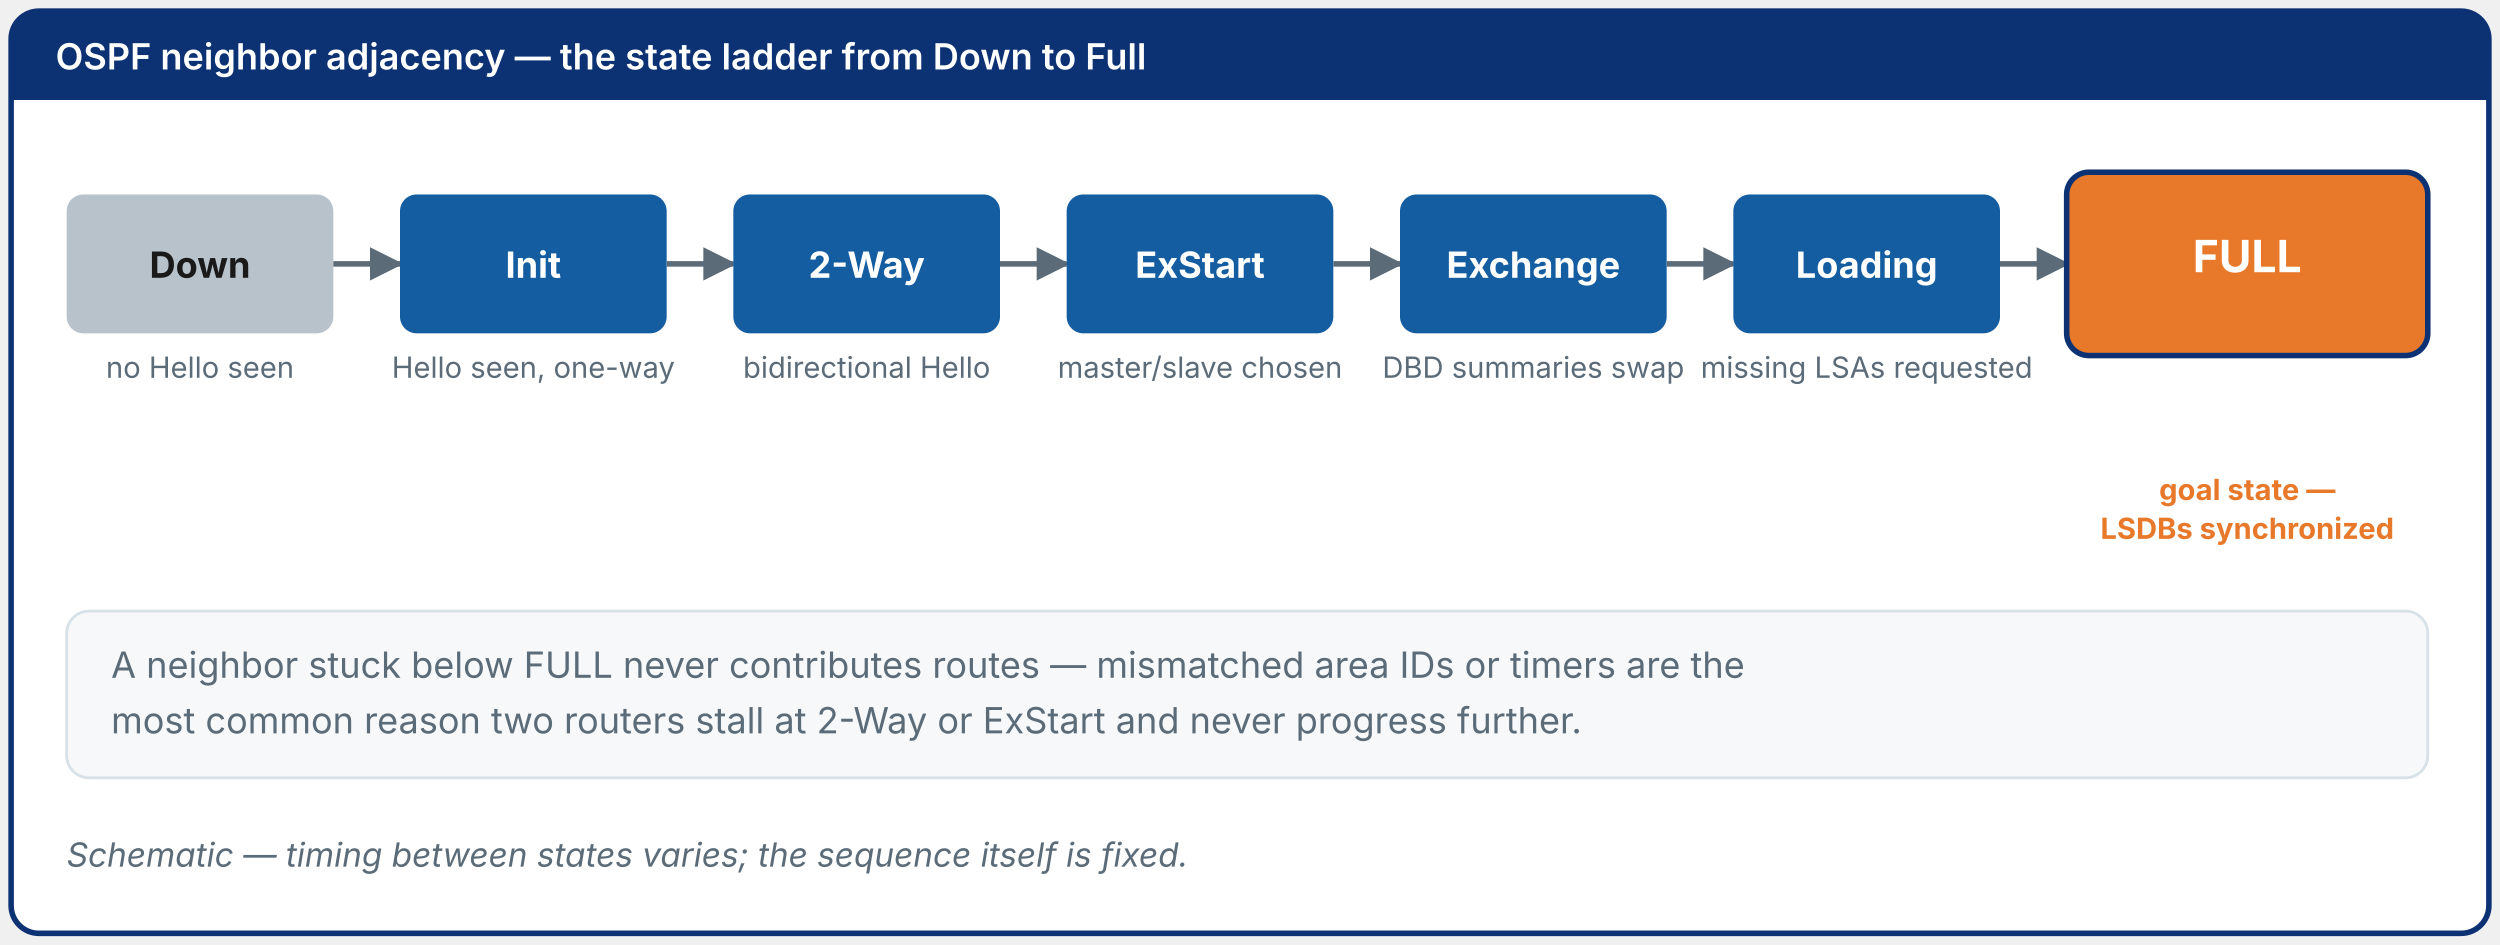
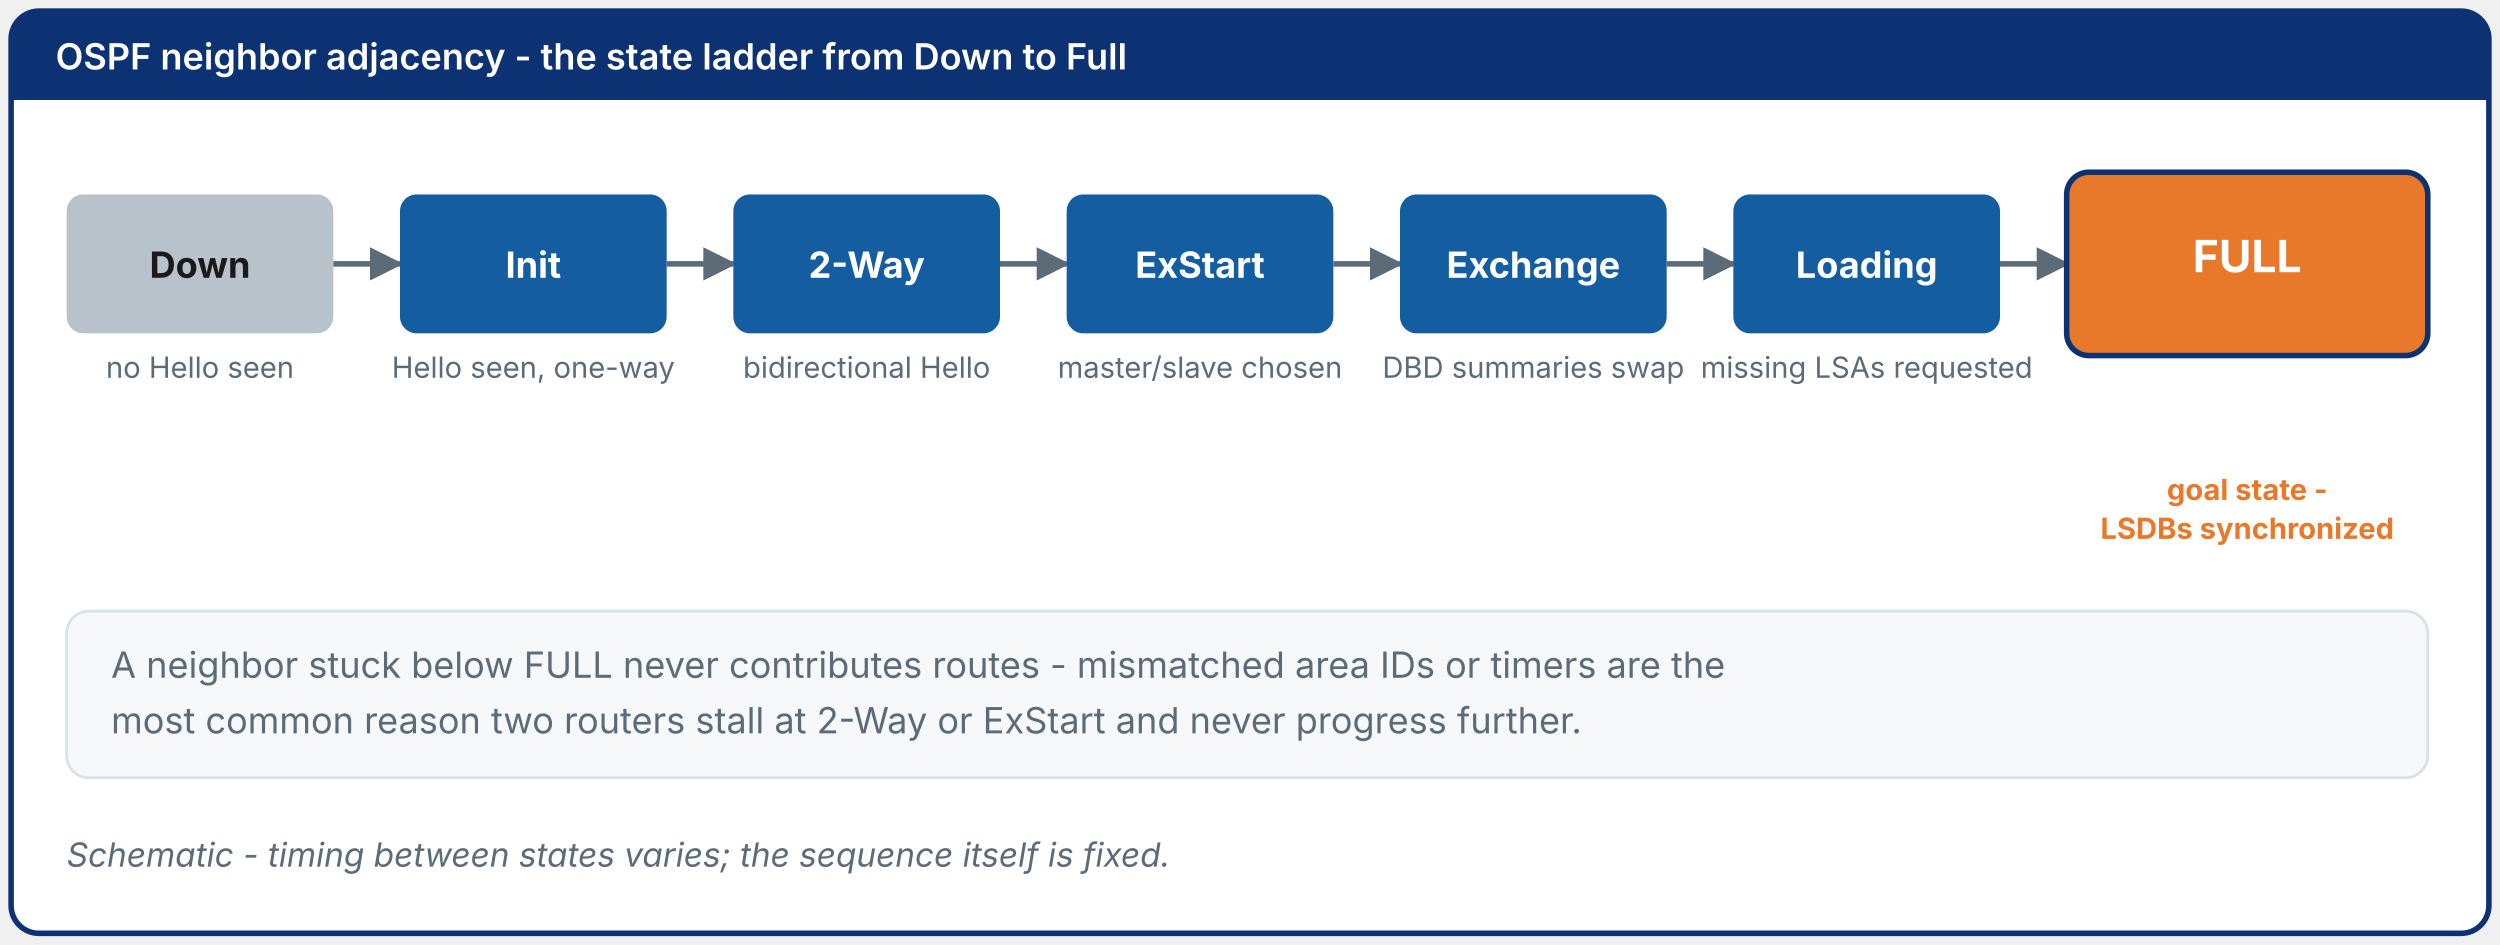
<svg xmlns="http://www.w3.org/2000/svg" viewBox="0 0 900 340" role="img" aria-labelledby="states-title">
  <style>
  .lbl { font-family: system-ui, -apple-system, sans-serif; fill: #1A1A1A; font-size: 13px; }
  .lbl-sm { font-family: system-ui, -apple-system, sans-serif; fill: #5B6B78; font-size: 10.5px; }
  .lbl-w { font-family: system-ui, -apple-system, sans-serif; fill: #ffffff; font-size: 13px; font-weight: 700; }
  .lbl-title { font-family: system-ui, -apple-system, sans-serif; fill: #fff; font-size: 13px; font-weight: 600; }
</style>
  <defs>
    <marker id="stateArrow" viewBox="0 0 10 10" refX="9" refY="5" markerWidth="6" markerHeight="6" orient="auto-start-reverse">
      <path d="M0,0 L10,5 L0,10 z" fill="#5B6B78" />
    </marker>
  </defs>
  <rect x="4" y="4" width="892" height="332" rx="10" fill="#ffffff" stroke="#0C3274" stroke-width="2" />
  <rect x="4" y="4" width="892" height="32" rx="10" fill="#0C3274" />
  <rect x="4" y="20" width="892" height="16" fill="#0C3274" />
-   <text x="20" y="25" class="lbl-title">OSPF neighbor adjacency — the state ladder from Down to Full</text>
+   <text x="20" y="25" class="lbl-title">OSPF neighbor adjacency - the state ladder from Down to Full</text>
  <rect x="24" y="70" width="96" height="50" rx="6" fill="#B7C2CB" />
  <text x="72" y="100" text-anchor="middle" class="lbl-w" style="fill:#1A1A1A;">Down</text>
  <text x="72" y="136" text-anchor="middle" class="lbl-sm">no Hello seen</text>
  <line x1="120" y1="95" x2="144" y2="95" stroke="#5B6B78" stroke-width="2" marker-end="url(#stateArrow)" />
  <rect x="144" y="70" width="96" height="50" rx="6" fill="#145DA0" />
  <text x="192" y="100" text-anchor="middle" class="lbl-w">Init</text>
  <text x="192" y="136" text-anchor="middle" class="lbl-sm">Hello seen, one-way</text>
  <line x1="240" y1="95" x2="264" y2="95" stroke="#5B6B78" stroke-width="2" marker-end="url(#stateArrow)" />
  <rect x="264" y="70" width="96" height="50" rx="6" fill="#145DA0" />
  <text x="312" y="100" text-anchor="middle" class="lbl-w">2-Way</text>
  <text x="312" y="136" text-anchor="middle" class="lbl-sm">bidirectional Hello</text>
  <line x1="360" y1="95" x2="384" y2="95" stroke="#5B6B78" stroke-width="2" marker-end="url(#stateArrow)" />
  <rect x="384" y="70" width="96" height="50" rx="6" fill="#145DA0" />
  <text x="432" y="100" text-anchor="middle" class="lbl-w">ExStart</text>
  <text x="432" y="136" text-anchor="middle" class="lbl-sm">master/slave chosen</text>
  <line x1="480" y1="95" x2="504" y2="95" stroke="#5B6B78" stroke-width="2" marker-end="url(#stateArrow)" />
  <rect x="504" y="70" width="96" height="50" rx="6" fill="#145DA0" />
  <text x="552" y="100" text-anchor="middle" class="lbl-w">Exchange</text>
  <text x="552" y="136" text-anchor="middle" class="lbl-sm">DBD summaries swap</text>
  <line x1="600" y1="95" x2="624" y2="95" stroke="#5B6B78" stroke-width="2" marker-end="url(#stateArrow)" />
  <rect x="624" y="70" width="96" height="50" rx="6" fill="#145DA0" />
  <text x="672" y="100" text-anchor="middle" class="lbl-w">Loading</text>
  <text x="672" y="136" text-anchor="middle" class="lbl-sm">missing LSAs requested</text>
  <line x1="720" y1="95" x2="744" y2="95" stroke="#5B6B78" stroke-width="2" marker-end="url(#stateArrow)" />
  <rect x="744" y="62" width="130" height="66" rx="8" fill="#E8792A" stroke="#0C3274" stroke-width="2" />
  <text x="809" y="98" text-anchor="middle" class="lbl-w" style="font-size:16px;">FULL</text>
-   <text x="809" y="180" text-anchor="middle" class="lbl-sm" style="font-weight:700;fill:#E8792A;">goal state —</text>
+   <text x="809" y="180" text-anchor="middle" class="lbl-sm" style="font-weight:700;fill:#E8792A;">goal state -</text>
  <text x="809" y="194" text-anchor="middle" class="lbl-sm" style="font-weight:700;fill:#E8792A;">LSDBs synchronized</text>
  <rect x="24" y="220" width="850" height="60" rx="8" fill="#F6F8FA" stroke="#D7E1E8" />
-   <text x="40" y="244" class="lbl-sm" style="font-size:13px;">A neighbor stuck below FULL never contributes routes — mismatched area IDs or timers are the</text>
+   <text x="40" y="244" class="lbl-sm" style="font-size:13px;">A neighbor stuck below FULL never contributes routes - mismatched area IDs or timers are the</text>
  <text x="40" y="264" class="lbl-sm" style="font-size:13px;">most common reason two routers stall at 2-Way or ExStart and never progress further.</text>
-   <text x="24" y="312" class="lbl-sm" style="font-style:italic;font-size:12px;">Schematic — timing between states varies; the sequence itself is fixed.</text>
+   <text x="24" y="312" class="lbl-sm" style="font-style:italic;font-size:12px;">Schematic - timing between states varies; the sequence itself is fixed.</text>
</svg>
